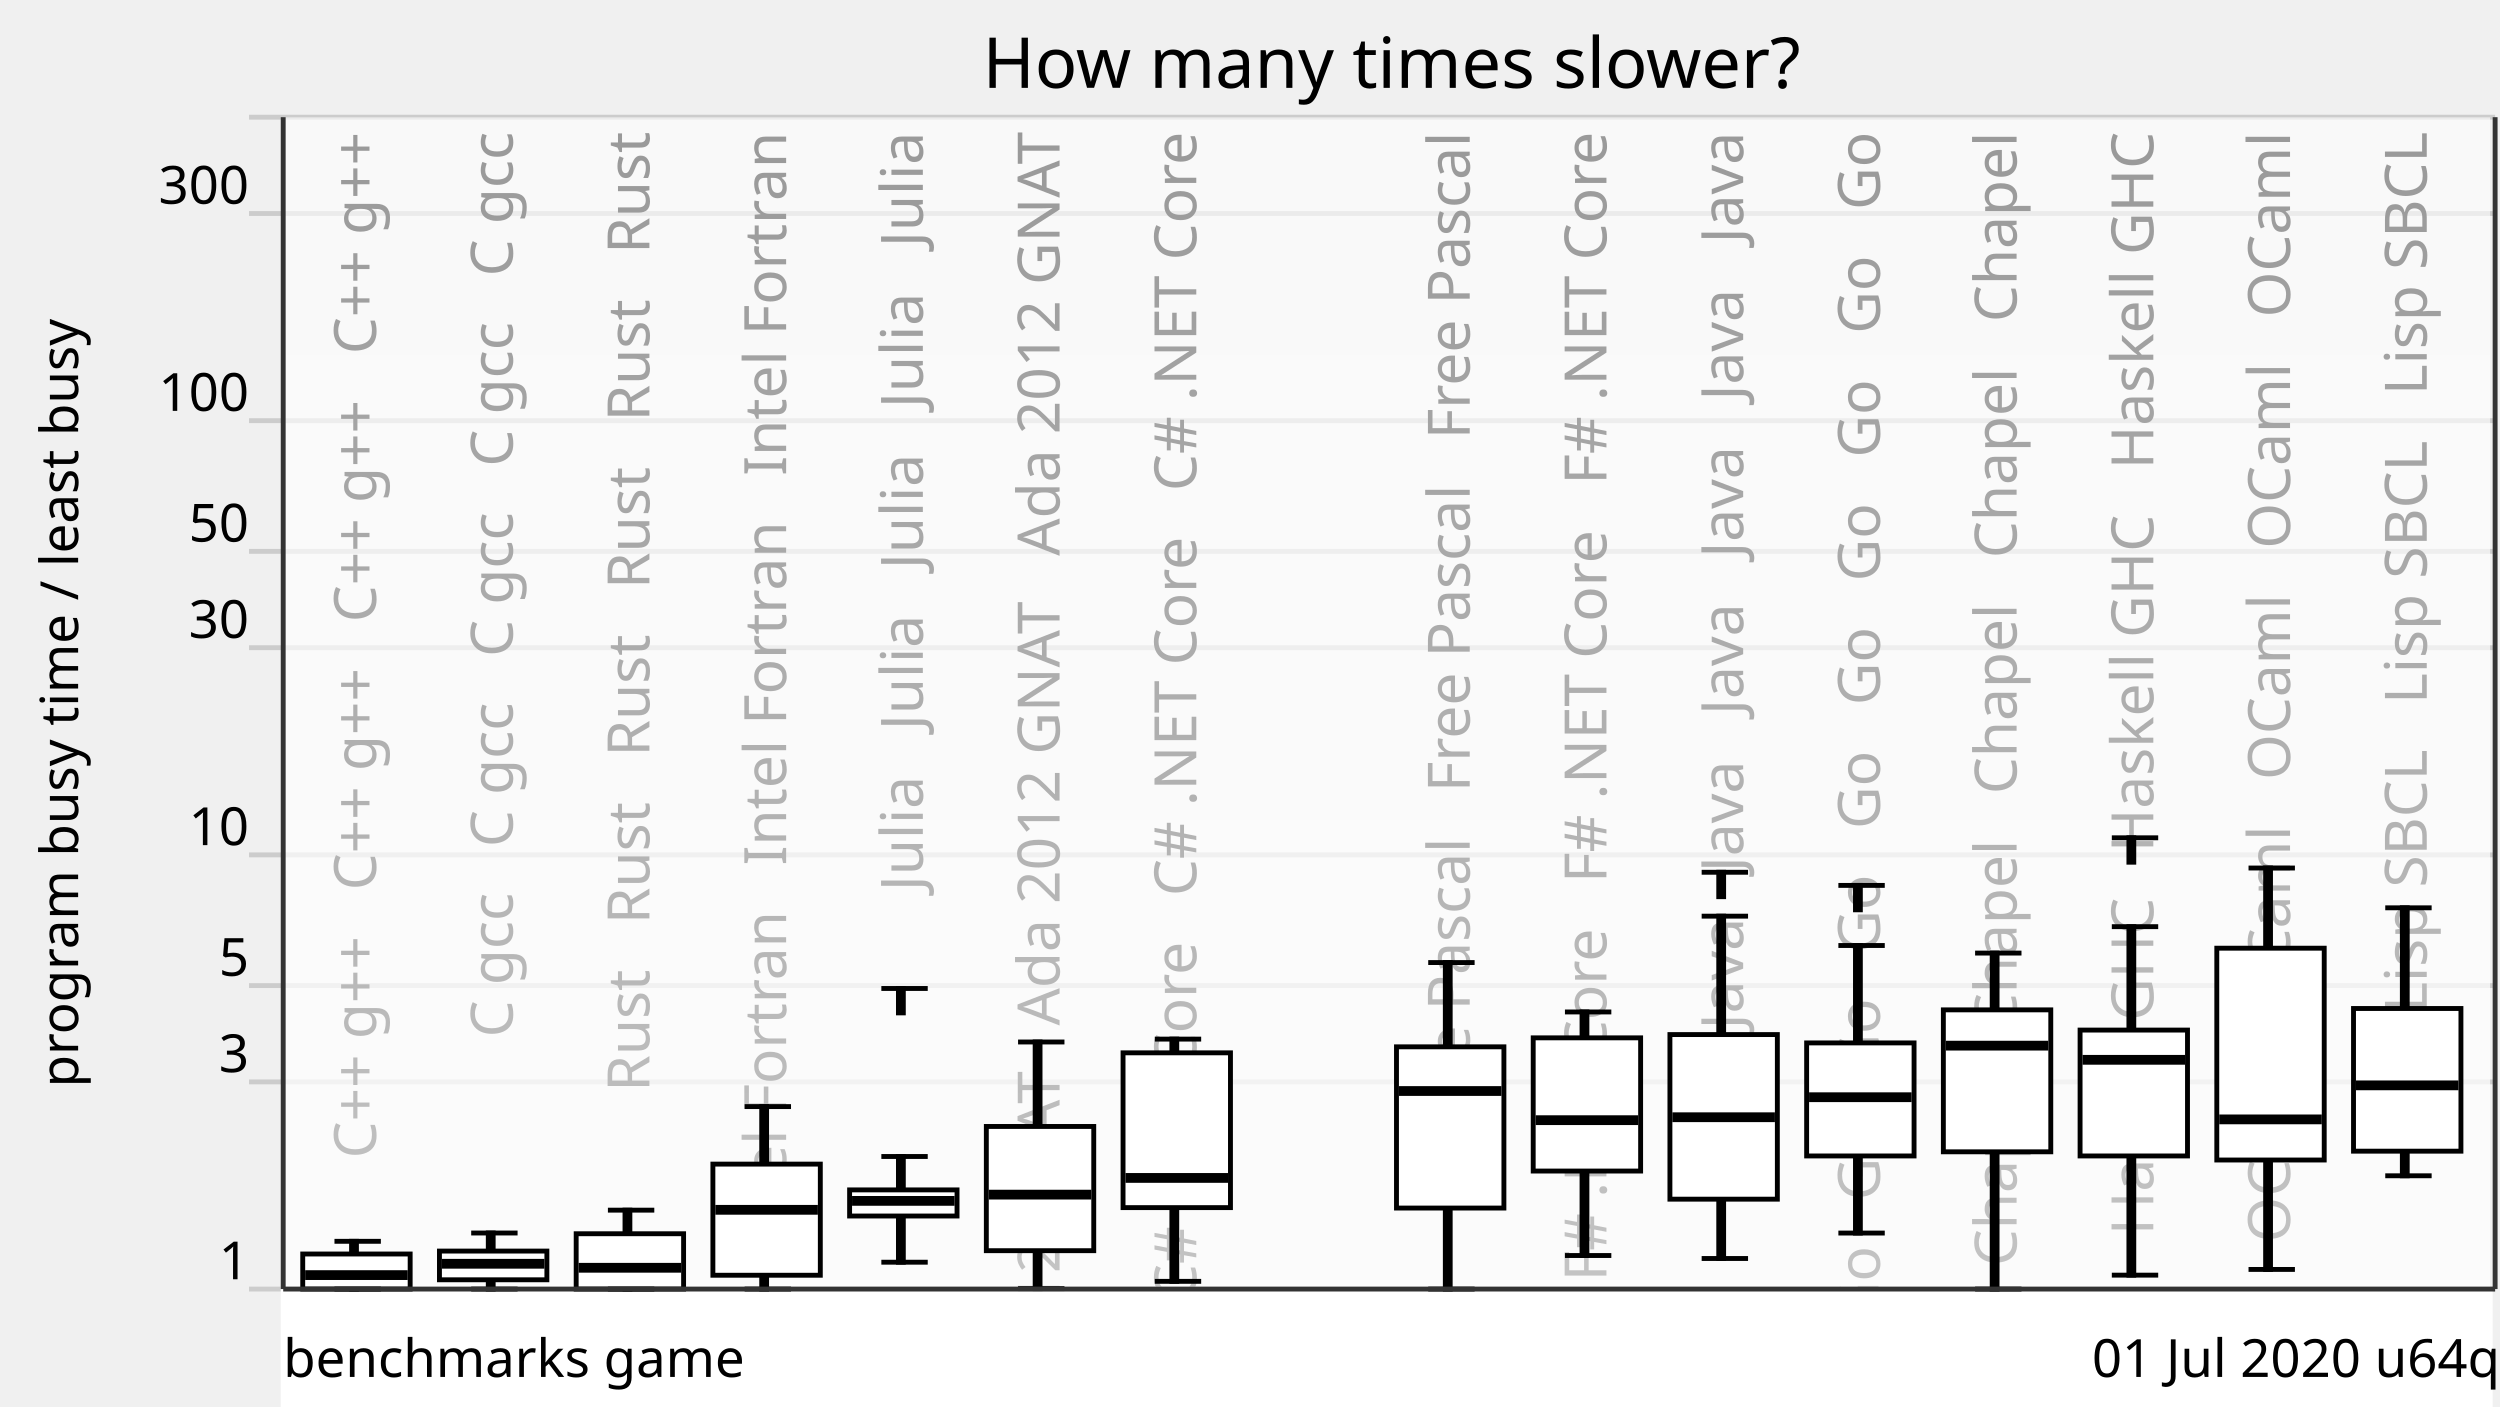
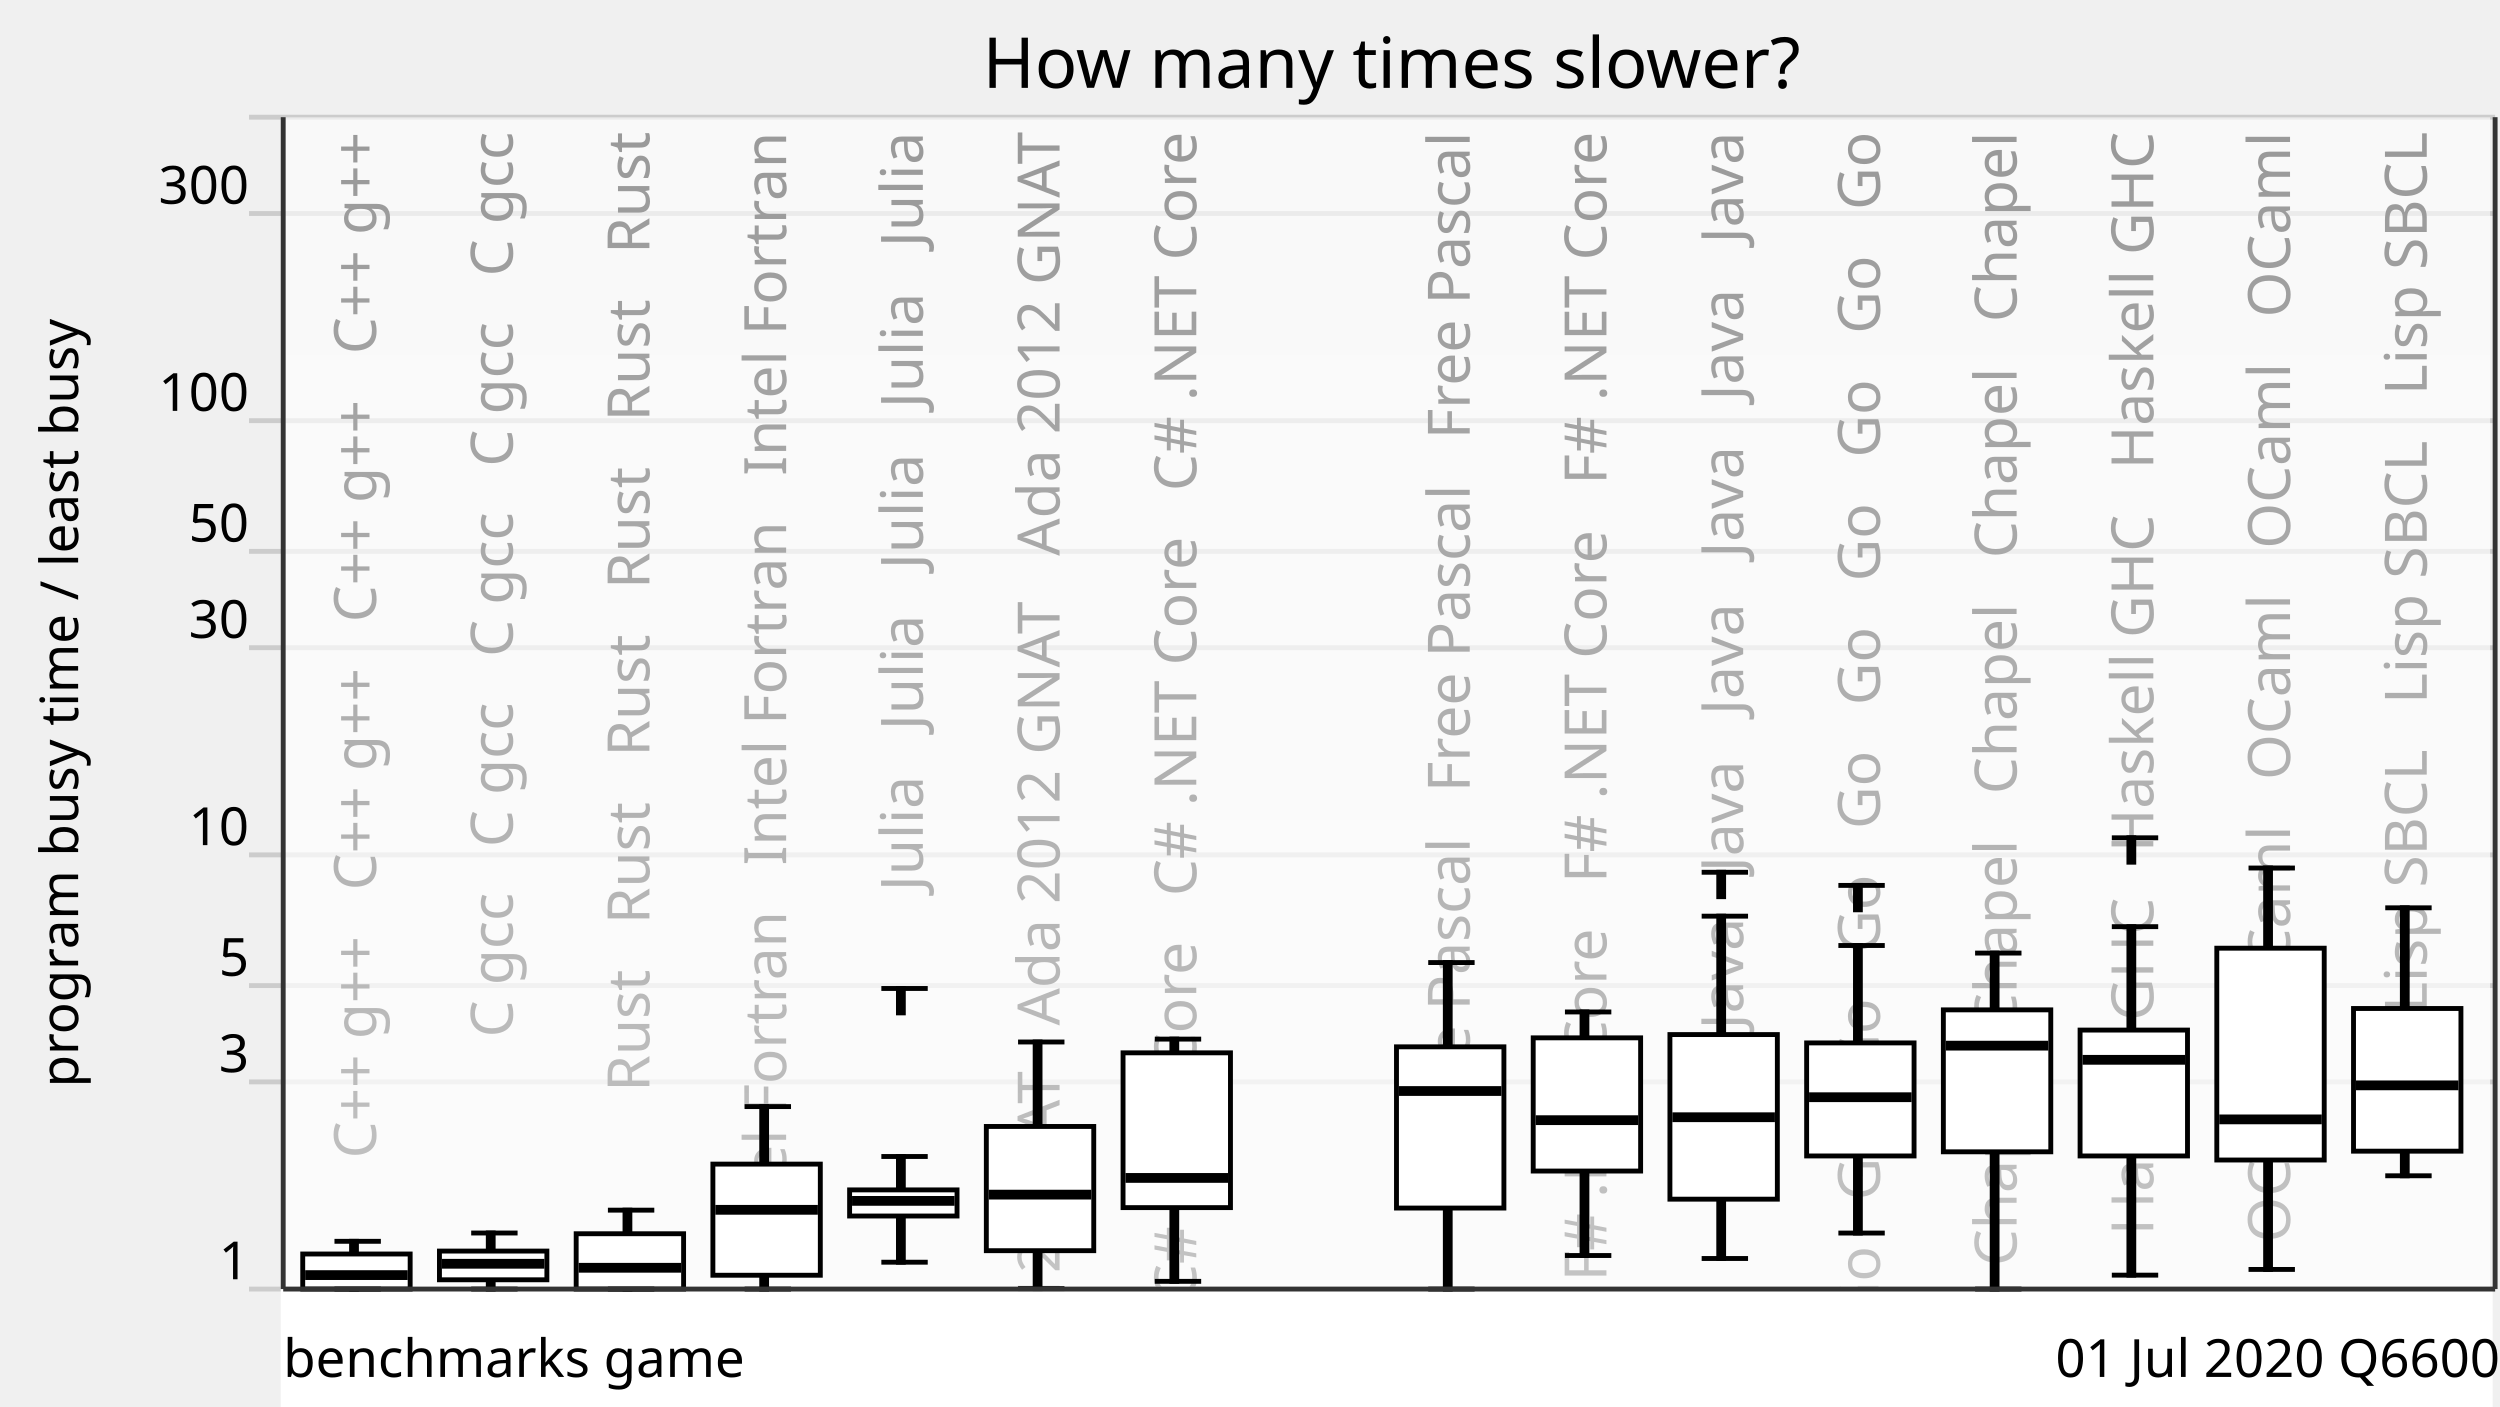
<svg xmlns="http://www.w3.org/2000/svg" xmlns:xlink="http://www.w3.org/1999/xlink" version="1.1" viewBox="0 0 512 288">
  <g style="stroke: #ccc;">
    <line x1="51" y1="264" x2="511" y2="264" />
    <line x1="51" y1="221.57" x2="511" y2="221.57" />
    <line x1="51" y1="201.85" x2="511" y2="201.85" />
    <line x1="51" y1="175.08" x2="511" y2="175.08" />
    <line x1="51" y1="132.65" x2="511" y2="132.65" />
    <line x1="51" y1="112.92" x2="511" y2="112.92" />
    <line x1="51" y1="86.15" x2="511" y2="86.15" />
    <line x1="51" y1="43.73" x2="511" y2="43.73" />
    <line x1="51" y1="24" x2="511" y2="24" />
  </g>
  <g style="text-anchor: end; font-family: Ubuntu,Verdana,sans-serif; font-size: 0.9em;">
    <text x="51" y="262">1</text>
    <text x="51" y="219.57">3</text>
    <text x="51" y="199.85">5</text>
    <text x="51" y="173.08">10</text>
    <text x="51" y="130.65">30</text>
    <text x="51" y="110.92">50</text>
    <text x="51" y="84.15">100</text>
    <text x="51" y="41.73">300</text>
    <text x="51" y="22" />
  </g>
  <defs>
    <linearGradient id="grade" x1="0" y1="0" x2="0" y2="1">
      <stop offset="0" style="stop-color: white" stop-opacity="0.6" />
      <stop offset="1" style="stop-color: white" stop-opacity="0.8" />
    </linearGradient>
    <mask id="fade">
      <rect x="58" y="24" width="452" height="288" fill="url(#grade)" />
    </mask>
    <g id="backgroundText" style="text-anchor: end; font-family: Ubuntu,Verdana,sans-serif; font-size: 1em;">
      <text x="17" y="0" transform="rotate(270,17,0)" xml:space="preserve">   C++ g++   C++ g++   C++ g++   C++ g++</text>
      <text x="45" y="0" transform="rotate(270,45,0)" xml:space="preserve">   C gcc   C gcc   C gcc   C gcc   C gcc</text>
      <text x="73" y="0" transform="rotate(270,73,0)" xml:space="preserve">   Rust   Rust   Rust   Rust   Rust   Rust</text>
      <text x="101" y="0" transform="rotate(270,101,0)" xml:space="preserve">   Intel Fortran   Intel Fortran   Intel Fortran</text>
      <text x="129" y="0" transform="rotate(270,129,0)" xml:space="preserve">   Julia   Julia   Julia   Julia   Julia</text>
      <text x="157" y="0" transform="rotate(270,157,0)" xml:space="preserve">   Ada 2012 GNAT   Ada 2012 GNAT   Ada 2012 GNAT</text>
      <text x="185" y="0" transform="rotate(270,185,0)" xml:space="preserve">   C# .NET Core   C# .NET Core   C# .NET Core</text>
      <text x="213" y="0" transform="rotate(270,213,0)" xml:space="preserve">                                                            </text>
      <text x="241" y="0" transform="rotate(270,241,0)" xml:space="preserve">   Free Pascal   Free Pascal   Free Pascal</text>
      <text x="269" y="0" transform="rotate(270,269,0)" xml:space="preserve">   F# .NET Core   F# .NET Core   F# .NET Core</text>
      <text x="297" y="0" transform="rotate(270,297,0)" xml:space="preserve">   Java   Java   Java   Java   Java   Java</text>
      <text x="325" y="0" transform="rotate(270,325,0)" xml:space="preserve">   Go   Go   Go   Go   Go   Go   Go   Go   Go   Go</text>
      <text x="353" y="0" transform="rotate(270,353,0)" xml:space="preserve">   Chapel   Chapel   Chapel   Chapel   Chapel</text>
      <text x="381" y="0" transform="rotate(270,381,0)" xml:space="preserve">   Haskell GHC   Haskell GHC   Haskell GHC</text>
      <text x="409" y="0" transform="rotate(270,409,0)" xml:space="preserve">   OCaml   OCaml   OCaml   OCaml   OCaml</text>
      <text x="437" y="0" transform="rotate(270,437,0)" xml:space="preserve">   Lisp SBCL   Lisp SBCL   Lisp SBCL</text>
    </g>
  </defs>
  <use x="60" y="27" xlink:href="#backgroundText" />
  <rect x="58" y="24" width="452" height="288" fill="white" mask="url(#fade)" />
  <rect x="58" y="264" width="452" height="288" style="fill: white; stroke: white;" />
  <g style="fill: black; stroke: black;">
    <rect x="72" y="254.22" width="1" height="9.78" />
    <rect x="100" y="252.52" width="1" height="11.48" />
    <rect x="128" y="247.84" width="1" height="16.16" />
    <rect x="156" y="226.63" width="1" height="37.37" />
    <rect x="184" y="236.85" width="1" height="21.65" />
    <rect x="212" y="213.4" width="1" height="50.51" />
    <rect x="240" y="212.81" width="1" height="49.61" />
    <rect x="268" y="708.61" width="1" height="0" />
    <rect x="296" y="197.13" width="1" height="66.87" />
    <rect x="324" y="207.25" width="1" height="49.88" />
    <rect x="352" y="187.63" width="1" height="70.1" />
    <rect x="380" y="193.64" width="1" height="58.89" />
    <rect x="408" y="195.19" width="1" height="68.81" />
    <rect x="436" y="189.78" width="1" height="71.37" />
    <rect x="464" y="177.77" width="1" height="82.22" />
    <rect x="492" y="185.92" width="1" height="54.88" />
  </g>
  <g style="fill: white; stroke: black;">
    <rect x="62" y="256.82" width="22" height="7.18" />
    <rect x="90" y="256.22" width="22" height="5.88" />
    <rect x="118" y="252.67" width="22" height="11.33" />
    <rect x="146" y="238.41" width="22" height="22.76" />
    <rect x="174" y="243.69" width="22" height="5.35" />
    <rect x="202" y="230.7" width="22" height="25.44" />
    <rect x="230" y="215.62" width="22" height="31.7" />
    <rect x="258" y="708.61" width="22" height="0" />
    <rect x="286" y="214.39" width="22" height="33.02" />
    <rect x="314" y="212.55" width="22" height="27.28" />
    <rect x="342" y="211.88" width="22" height="33.71" />
    <rect x="370" y="213.59" width="22" height="23.15" />
    <rect x="398" y="206.82" width="22" height="29.07" />
    <rect x="426" y="210.96" width="22" height="25.78" />
    <rect x="454" y="194.19" width="22" height="43.38" />
    <rect x="482" y="206.54" width="22" height="29.22" />
  </g>
  <g style="fill: black; stroke: black;">
    <line x1="68.5" y1="264" x2="78" y2="264" />
    <line x1="68.5" y1="254.22" x2="78" y2="254.22" />
  </g>
  <g style="fill: black; stroke: black;">
    <rect x="63" y="260.64" width="20" height="1" />
  </g>
  <g style="fill: black; stroke: black;">
    <line x1="96.5" y1="264" x2="106" y2="264" />
    <line x1="96.5" y1="252.52" x2="106" y2="252.52" />
  </g>
  <g style="fill: black; stroke: black;">
    <rect x="91" y="258.32" width="20" height="1" />
  </g>
  <g style="fill: black; stroke: black;">
    <line x1="124.5" y1="264" x2="134" y2="264" />
    <line x1="124.5" y1="247.84" x2="134" y2="247.84" />
  </g>
  <g style="fill: black; stroke: black;">
    <rect x="119" y="259.14" width="20" height="1" />
  </g>
  <g style="fill: black; stroke: black;">
    <line x1="152.5" y1="264" x2="162" y2="264" />
    <line x1="152.5" y1="226.63" x2="162" y2="226.63" />
  </g>
  <g style="fill: black; stroke: black;">
    <rect x="147" y="247.27" width="20" height="1" />
  </g>
  <g style="fill: black; stroke: black;">
    <line x1="180.5" y1="258.5" x2="190" y2="258.5" />
    <line x1="180.5" y1="236.85" x2="190" y2="236.85" />
    <line x1="180.5" y1="202.44" x2="190" y2="202.44" />
    <rect x="184" y="202.44" width="1" height="5" />
  </g>
  <g style="fill: black; stroke: black;">
    <rect x="175" y="245.44" width="20" height="1" />
  </g>
  <g style="fill: black; stroke: black;">
    <line x1="208.5" y1="263.91" x2="218" y2="263.91" />
    <line x1="208.5" y1="213.4" x2="218" y2="213.4" />
  </g>
  <g style="fill: black; stroke: black;">
    <rect x="203" y="244.16" width="20" height="1" />
  </g>
  <g style="fill: black; stroke: black;">
    <line x1="236.5" y1="262.42" x2="246" y2="262.42" />
    <line x1="236.5" y1="212.81" x2="246" y2="212.81" />
  </g>
  <g style="fill: black; stroke: black;">
    <rect x="231" y="240.74" width="20" height="1" />
  </g>
  <g style="fill: black; stroke: black;">
    <line x1="264.5" y1="708.61" x2="274" y2="708.61" />
    <line x1="264.5" y1="708.61" x2="274" y2="708.61" />
  </g>
  <g style="fill: black; stroke: black;">
    <rect x="259" y="707.61" width="20" height="1" />
  </g>
  <g style="fill: black; stroke: black;">
    <line x1="292.5" y1="264" x2="302" y2="264" />
    <line x1="292.5" y1="197.13" x2="302" y2="197.13" />
  </g>
  <g style="fill: black; stroke: black;">
    <rect x="287" y="222.94" width="20" height="1" />
  </g>
  <g style="fill: black; stroke: black;">
    <line x1="320.5" y1="257.13" x2="330" y2="257.13" />
    <line x1="320.5" y1="207.25" x2="330" y2="207.25" />
  </g>
  <g style="fill: black; stroke: black;">
    <rect x="315" y="228.91" width="20" height="1" />
  </g>
  <g style="fill: black; stroke: black;">
    <line x1="348.5" y1="257.74" x2="358" y2="257.74" />
    <line x1="348.5" y1="187.63" x2="358" y2="187.63" />
    <line x1="348.5" y1="178.64" x2="358" y2="178.64" />
    <rect x="352" y="178.64" width="1" height="5" />
  </g>
  <g style="fill: black; stroke: black;">
    <rect x="343" y="228.31" width="20" height="1" />
  </g>
  <g style="fill: black; stroke: black;">
    <line x1="376.5" y1="252.53" x2="386" y2="252.53" />
    <line x1="376.5" y1="193.64" x2="386" y2="193.64" />
    <line x1="376.5" y1="181.33" x2="386" y2="181.33" />
    <rect x="380" y="181.33" width="1" height="5" />
  </g>
  <g style="fill: black; stroke: black;">
    <rect x="371" y="224.21" width="20" height="1" />
  </g>
  <g style="fill: black; stroke: black;">
    <line x1="404.5" y1="264" x2="414" y2="264" />
    <line x1="404.5" y1="195.19" x2="414" y2="195.19" />
  </g>
  <g style="fill: black; stroke: black;">
    <rect x="399" y="213.65" width="20" height="1" />
  </g>
  <g style="fill: black; stroke: black;">
    <line x1="432.5" y1="261.15" x2="442" y2="261.15" />
    <line x1="432.5" y1="189.78" x2="442" y2="189.78" />
    <line x1="432.5" y1="171.58" x2="442" y2="171.58" />
    <rect x="436" y="171.58" width="1" height="5" />
  </g>
  <g style="fill: black; stroke: black;">
    <rect x="427" y="216.55" width="20" height="1" />
  </g>
  <g style="fill: black; stroke: black;">
    <line x1="460.5" y1="259.98" x2="470" y2="259.98" />
    <line x1="460.5" y1="177.77" x2="470" y2="177.77" />
  </g>
  <g style="fill: black; stroke: black;">
    <rect x="455" y="228.75" width="20" height="1" />
  </g>
  <g style="fill: black; stroke: black;">
    <line x1="488.5" y1="240.8" x2="498" y2="240.8" />
    <line x1="488.5" y1="185.92" x2="498" y2="185.92" />
  </g>
  <g style="fill: black; stroke: black;">
    <rect x="483" y="221.78" width="20" height="1" />
  </g>
  <g style="text-anchor: end; font-family: Ubuntu,Verdana,sans-serif; font-size: 0.9em;">
-     <text x="512" y="282">01 Jul 2020 u64q</text>
+     <text x="512" y="282">01 Jul 2020 Q6600</text>
    <text x="58" y="282" style="text-anchor: start;">benchmarks game</text>
  </g>
  <text x="16" y="144" transform="rotate(270,16,144)" style="text-anchor: middle; font-family: Ubuntu,Verdana,sans-serif; font-size: 0.9em;">program busy time / least busy</text>
  <text x="285" y="18" style="text-anchor: middle; font-family: Ubuntu,Verdana,sans-serif; font-size: 1.2em;">How many times slower?</text>
  <g style="stroke: #333;">
    <line x1="58" y1="24" x2="58" y2="264" />
    <line x1="511" y1="24" x2="511" y2="264" />
    <line x1="58" y1="264" x2="511" y2="264" />
  </g>
</svg>
